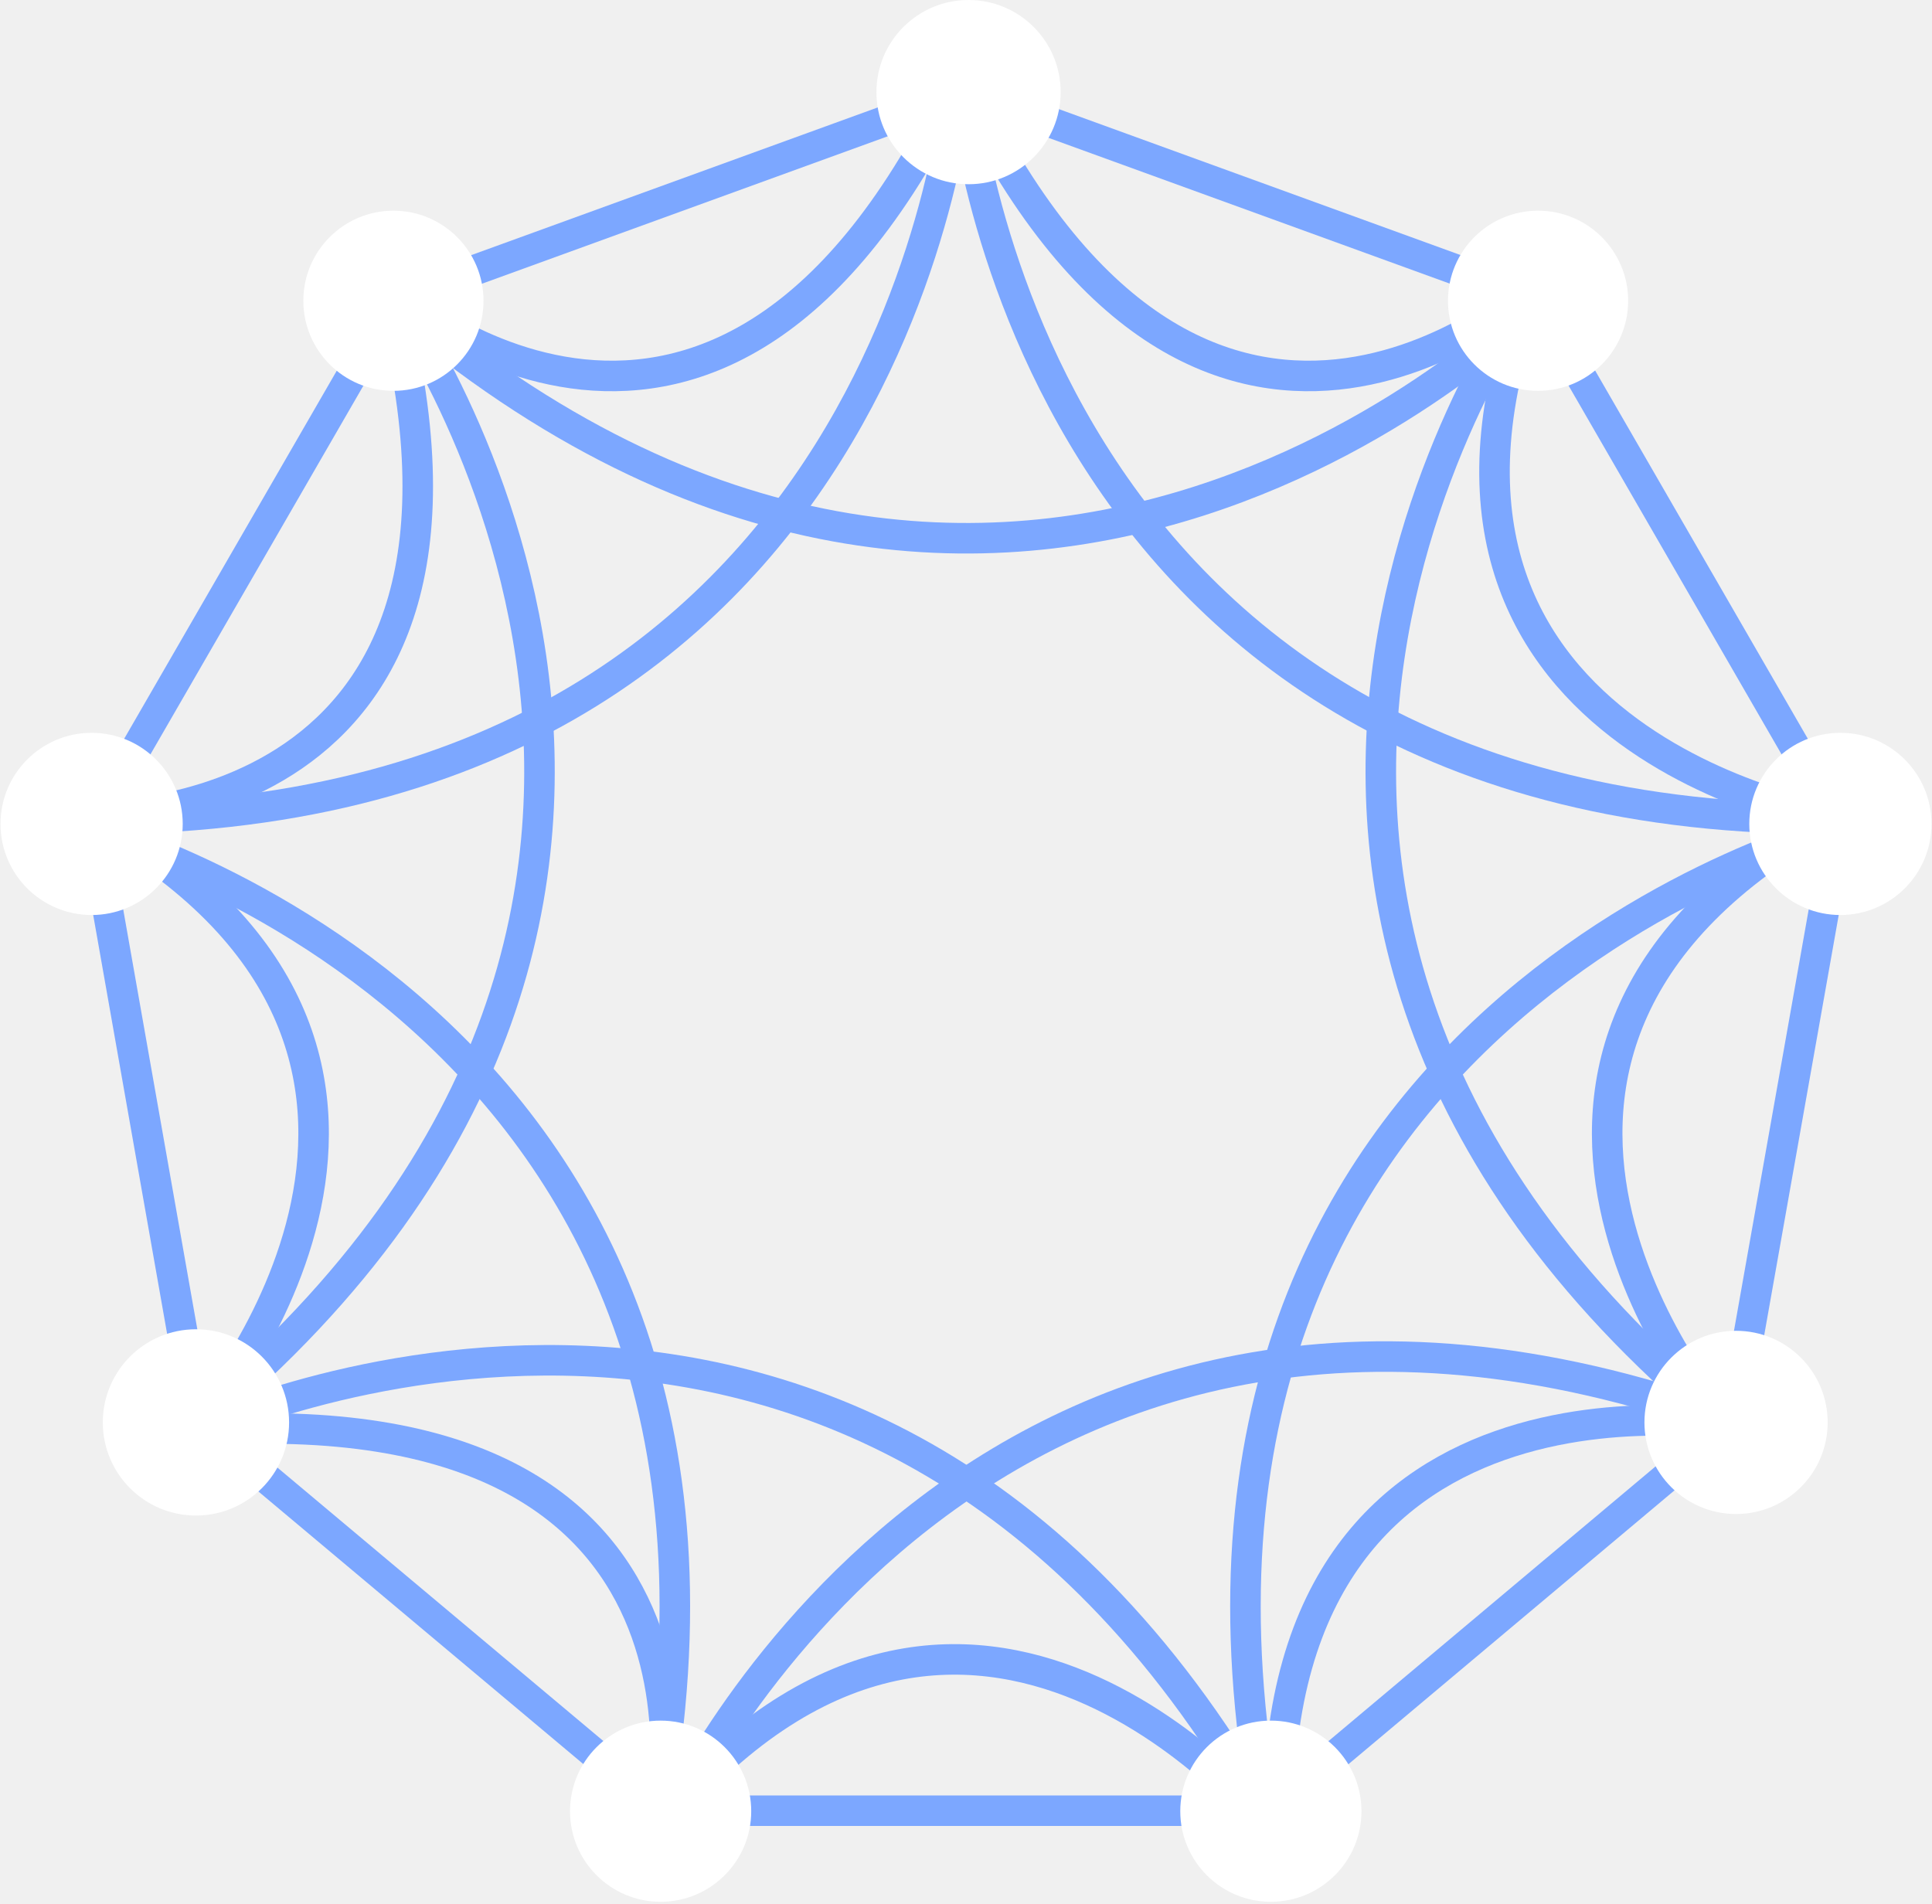
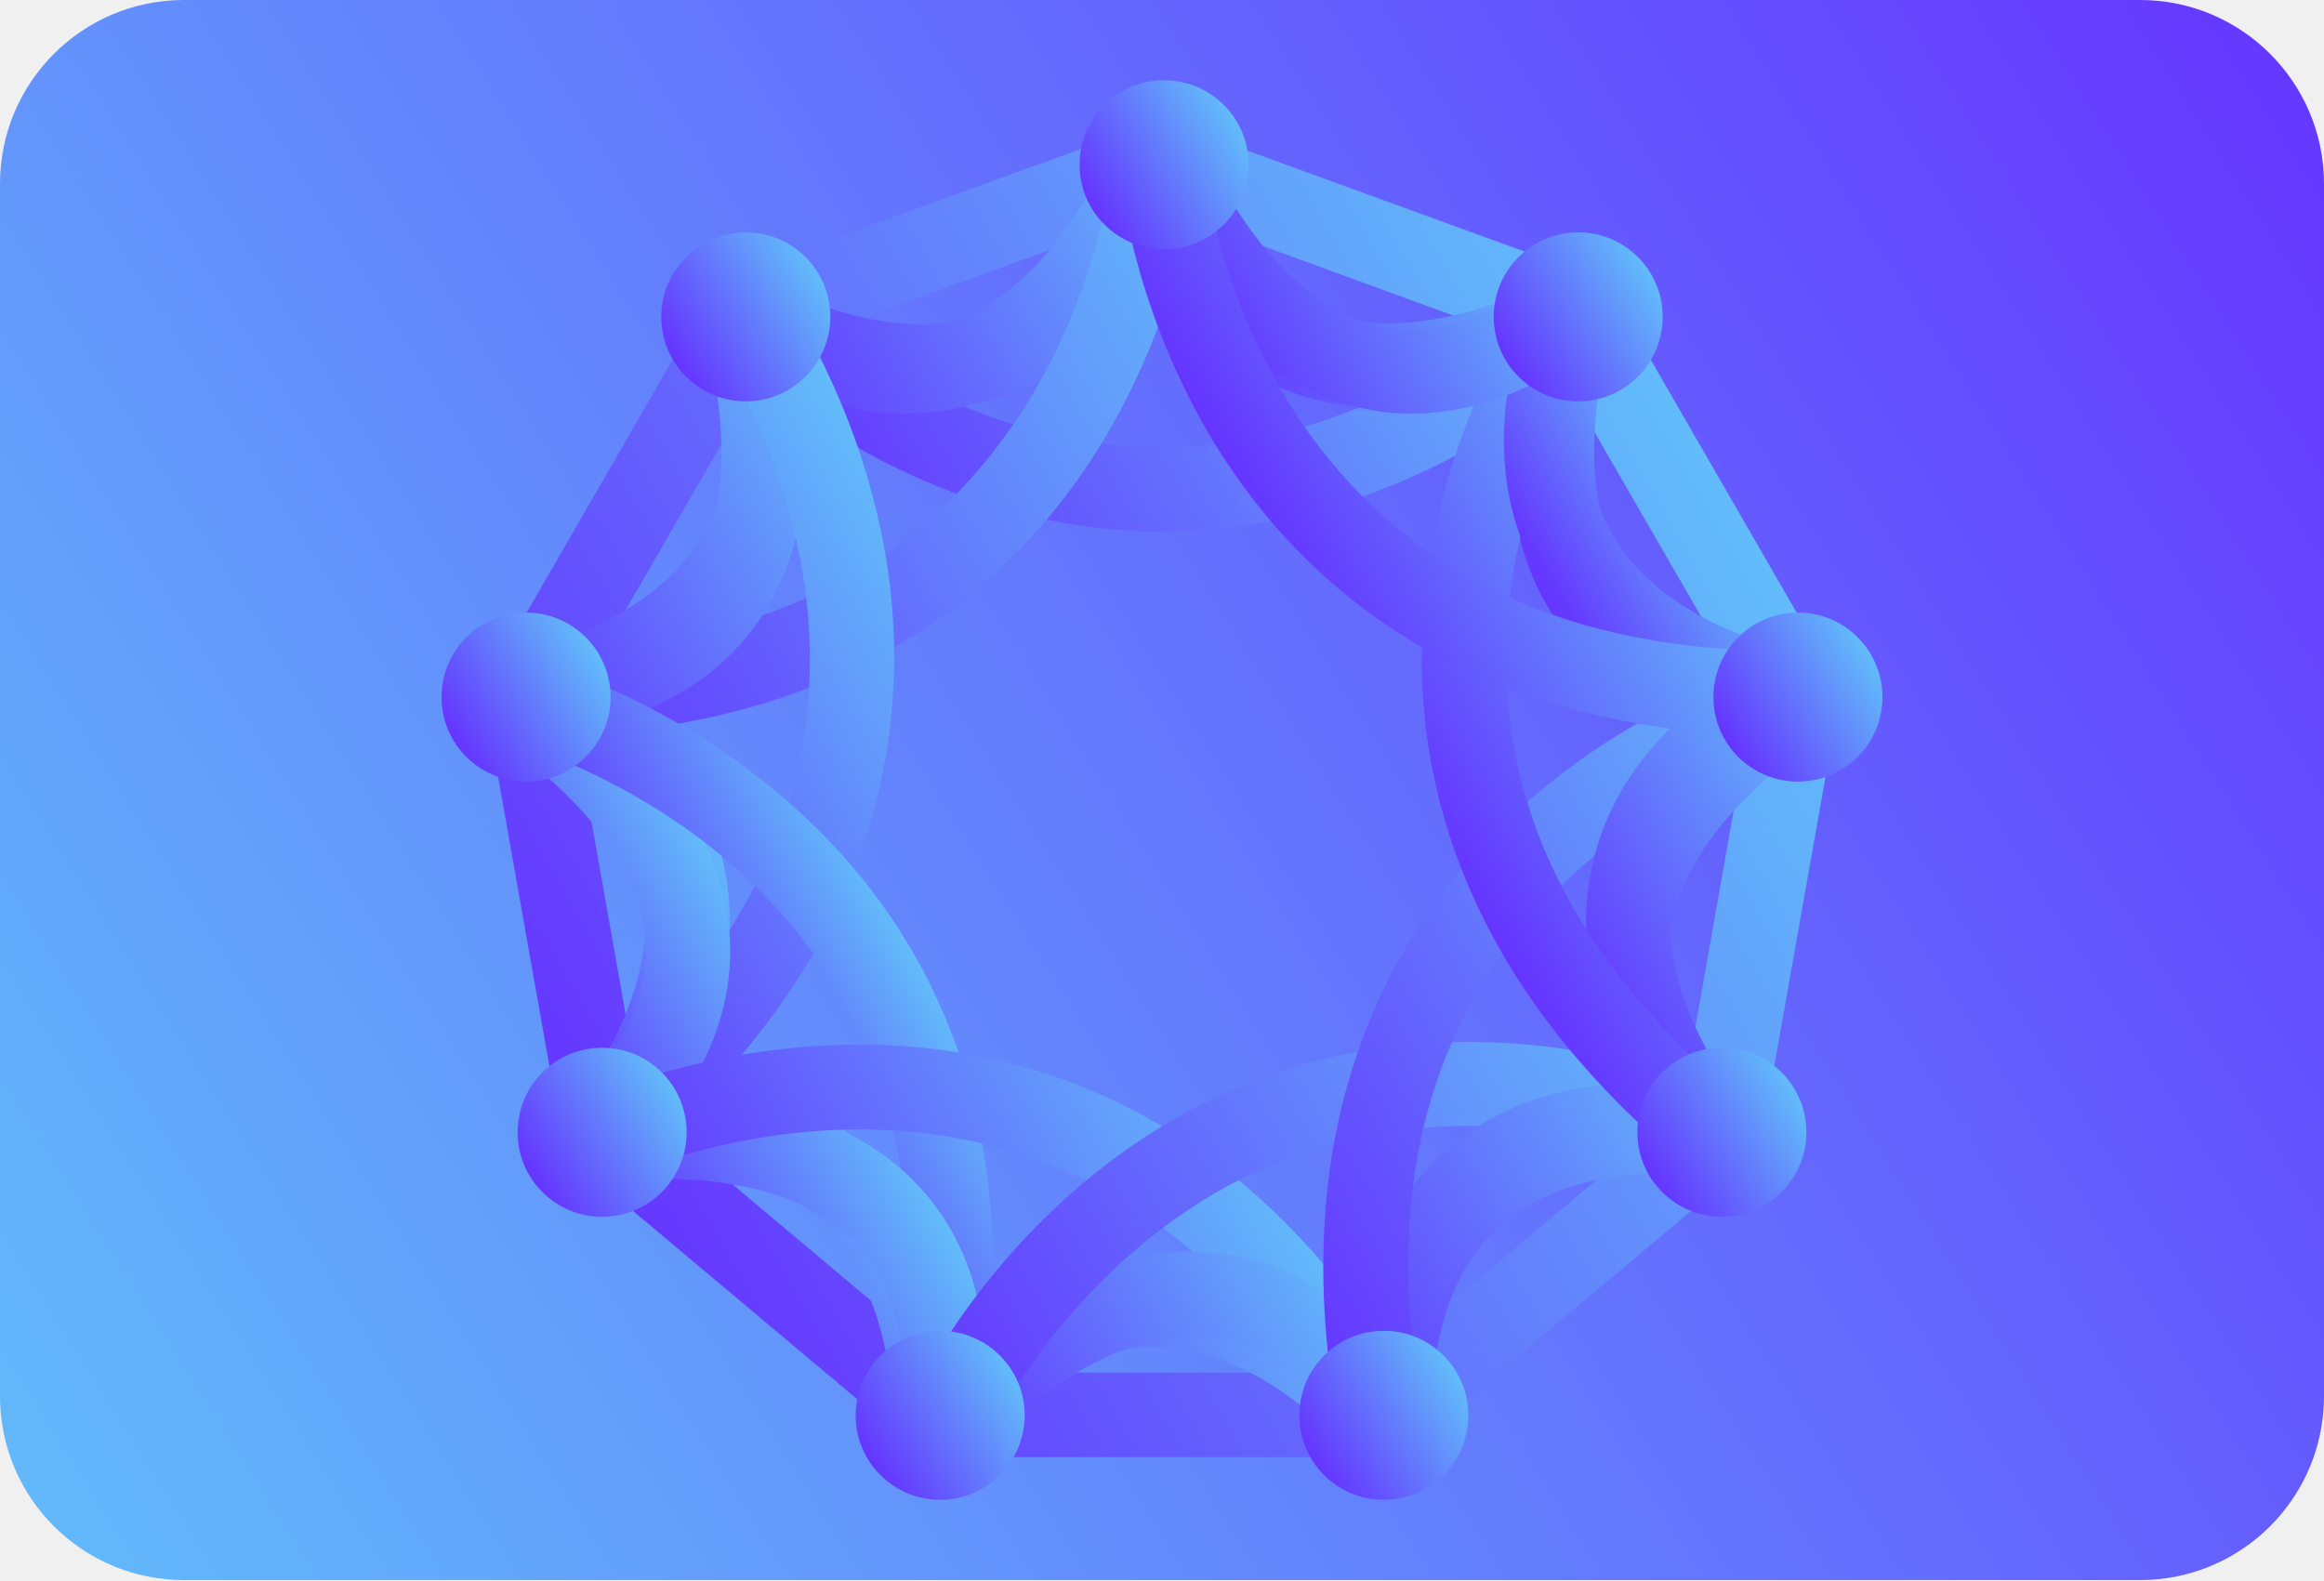
- <svg xmlns="http://www.w3.org/2000/svg" version="1.1" id="Layer_1" x="0px" y="0px" viewBox="0 0 379.6 374" style="enable-background:new 0 0 379.6 374;" xml:space="preserve">
+ <svg xmlns="http://www.w3.org/2000/svg" version="1.1" id="Layer_1" x="0px" y="0px" viewBox="0 0 550 374" style="enable-background:new 0 0 550 374;" xml:space="preserve">
  <style type="text/css">
- 	.st0{fill:none;stroke:#7CA7FF;stroke-width:6;stroke-miterlimit:10;}
- 	.st1{fill:#FFFFFF;}
- 	.st2{fill:#673AB7;}
- 	.st3{fill:#009688;}
- 	.st4{fill:#CDDC39;}
- 	.st5{fill:#2196F3;}
+ 	.st0{fill:url(#SVGID_1_);}
+ 	.st1{fill:url(#SVGID_2_);}
+ 	.st2{fill:url(#SVGID_3_);}
+ 	.st3{fill:url(#SVGID_4_);}
+ 	.st4{fill:url(#SVGID_5_);}
+ 	.st5{fill:url(#SVGID_6_);}
+ 	.st6{fill:url(#SVGID_7_);}
+ 	.st7{fill:url(#SVGID_8_);}
+ 	.st8{fill:url(#SVGID_9_);}
+ 	.st9{fill:url(#SVGID_10_);}
+ 	.st10{fill:url(#SVGID_11_);}
+ 	.st11{fill:url(#SVGID_12_);}
+ 	.st12{fill:url(#SVGID_13_);}
+ 	.st13{fill:url(#SVGID_14_);}
+ 	.st14{fill:url(#SVGID_15_);}
+ 	.st15{fill:url(#SVGID_16_);}
+ 	.st16{fill:url(#SVGID_17_);}
+ 	.st17{fill:url(#SVGID_18_);}
+ 	.st18{fill:url(#SVGID_19_);}
+ 	.st19{fill:url(#SVGID_20_);}
+ 	.st20{fill:url(#SVGID_21_);}
+ 	.st21{fill:url(#SVGID_22_);}
+ 	.st22{fill:url(#SVGID_23_);}
+ 	.st23{fill:url(#SVGID_24_);}
+ 	.st24{fill:url(#SVGID_25_);}
+ 	.st25{fill:url(#SVGID_26_);}
+ 	.st26{fill:url(#SVGID_27_);}
+ 	.st27{fill:url(#SVGID_28_);}
+ 	.st28{fill:url(#SVGID_29_);}
+ 	.st29{fill:url(#SVGID_30_);}
+ 	.st30{fill:url(#SVGID_31_);}
+ 	.st31{fill:url(#SVGID_32_);}
+ 	.st32{fill:url(#SVGID_33_);}
+ 	.st33{fill:url(#SVGID_34_);}
+ 	.st34{fill:url(#SVGID_35_);}
+ 	.st35{fill:url(#SVGID_36_);}
+ 	.st36{fill:url(#SVGID_37_);}
+ 	.st37{fill:url(#SVGID_38_);}
</style>
-   <g>
-     <polygon class="st0" points="189.8,18 77.8,58.7 18.2,161.9 38.9,279.2 130.2,355.8 249.4,355.8 340.6,279.2 361.4,161.9    301.8,58.7  " />
-     <g>
-       <path class="st0" d="M190.3,18" />
-       <path class="st0" d="M77.3,59.1" />
-       <path class="st0" d="M302.2,59.2" />
-       <path class="st0" d="M190.3,18.1" />
-       <path class="st0" d="M302.2,59.1c0,0-102.8,105-224.9,0" />
-     </g>
-     <g>
-       <path class="st0" d="M76.3,56.6" />
-       <path class="st0" d="M16.5,161" />
-       <path class="st0" d="M76.3,56.6c0,0,64.7,58.9,112-40.8" />
-       <path class="st0" d="M188.3,15.7c0,0-10.8,146.6-171.8,145.2" />
-     </g>
-     <g>
-       <path class="st0" d="M39.8,278.6c0,0,61.6-72-22.2-118.2" />
-       <path class="st0" d="M17.5,160.4c0,0,87.5,2.9,58.8-103.7" />
-       <path class="st0" d="M76.3,56.8c0,0,86.9,118.5-36.6,221.9" />
-     </g>
-     <g>
-       <path class="st0" d="M36.3,279.8" />
-       <path class="st0" d="M128.6,356.8" />
-       <path class="st0" d="M15.5,162.5c0,0,142.5,36,113.1,194.5" />
-     </g>
-     <g>
-       <path class="st0" d="M249.7,359.3c0,0-59-74.3-120.2-0.7" />
-       <path class="st0" d="M129.5,358.6c0,0,19.4-85.2-90.7-77.4" />
-       <path class="st0" d="M38.8,281.3c0,0,132.8-62.9,211,77.9" />
-     </g>
-     <g>
-       <path class="st0" d="M343.2,280.5c0,0-92.9-18.3-92,77.4" />
-       <path class="st0" d="M132,357.7" />
-       <path class="st0" d="M251.1,357.9" />
-       <path class="st0" d="M131.9,357.7c0,0,60.5-133.9,211.2-77.1" />
-     </g>
-     <g>
-       <path class="st0" d="M341,279.8" />
-       <path class="st0" d="M248.7,356.8" />
-       <path class="st0" d="M361.9,162.5" />
-       <path class="st0" d="M341.1,279.8" />
-       <path class="st0" d="M361.8,162.5c0,0-142.5,36-113.1,194.5" />
-     </g>
-     <g>
-       <path class="st0" d="M337.6,278.6c0,0-61.6-72,22.2-118.2" />
-       <path class="st0" d="M301,56.8" />
-       <path class="st0" d="M359.7,160.4" />
-       <path class="st0" d="M301,56.8c0,0-86.9,118.5,36.6,221.9" />
-     </g>
-     <g>
-       <path class="st0" d="M360.8,161c0,0-93.6-14.9-59.8-104.3" />
-       <path class="st0" d="M301,56.6c0,0-64.7,58.9-112-40.8" />
-       <path class="st0" d="M189.1,15.7c0,0,10.8,146.6,171.8,145.2" />
+   <g id="Layer_2_1_">
+     <g id="Layer_1_1_">
+       <g>
+         <linearGradient id="SVGID_1_" gradientUnits="userSpaceOnUse" x1="-8.267" y1="1488.074" x2="561.015" y2="1128.189" gradientTransform="matrix(1 0 0 1 0 -1122)">
+           <stop offset="0" style="stop-color:#62BCFA" />
+           <stop offset="1" style="stop-color:#6534FF" />
+         </linearGradient>
+         <path class="st0" d="M43.5,374h463c24,0,43.5-19.5,43.5-43.5v-287c0-24-19.5-43.5-43.5-43.5h-463C19.5,0,0,19.5,0,43.5v287     C0,354.5,19.5,374,43.5,374z" />
+       </g>
    </g>
  </g>
-   <g>
-     <circle class="st1" cx="129.8" cy="355.9" r="17.8" />
-     <circle class="st1" cx="38.5" cy="279.5" r="18.3" />
-     <circle class="st1" cx="18" cy="161.9" r="17.9" />
-     <circle class="st1" cx="77.3" cy="59.1" r="17.7" />
-     <circle class="st1" cx="190.3" cy="18.1" r="18.1" />
-     <circle class="st1" cx="249.7" cy="355.9" r="17.8" />
-     <circle class="st1" cx="361.6" cy="161.9" r="17.9" />
-     <circle class="st1" cx="341.1" cy="279.5" r="18" />
-     <circle class="st1" cx="302.2" cy="59.1" r="17.7" />
+   <g id="Layer_2_2_">
+     <linearGradient id="SVGID_2_" gradientUnits="userSpaceOnUse" x1="133.668" y1="-601.045" x2="407.779" y2="-442.787" gradientTransform="matrix(1 0 0 -1 0 -328)">
+       <stop offset="0" style="stop-color:#6534FF" />
+       <stop offset="1" style="stop-color:#62BCFA" />
+     </linearGradient>
+     <path class="st1" d="M330.8,344.9H219.2l-85.5-71.8l-19.5-110L170,66.4l105-38.1l104.9,38.2l55.8,96.7l-19.5,110L330.8,344.9z    M226.4,324.9h97.1l74.3-62.4l16.9-95.6l-48.6-84.1L275,49.5l-91.3,33.2l-48.6,84.1l16.9,95.6L226.4,324.9z" />
+     <g>
+       <linearGradient id="SVGID_3_" gradientUnits="userSpaceOnUse" x1="179.831" y1="-426.377" x2="282.828" y2="-366.911" gradientTransform="matrix(1 0 0 -1 0 -328)">
+         <stop offset="0" style="stop-color:#6534FF" />
+         <stop offset="1" style="stop-color:#62BCFA" />
+       </linearGradient>
+       <path class="st2" d="M218.2,96.7c-24.9,0-45.8-12.4-46.9-13.1l10.3-17.1c0.3,0.2,27.9,16.4,52.2,7.7c14.2-5.1,25-18,32.2-38.4    l18.9,6.7c-9.4,26.4-24.3,43.4-44.5,50.6C233,95.6,225.4,96.7,218.2,96.7z" />
+       <linearGradient id="SVGID_4_" gradientUnits="userSpaceOnUse" x1="284.736" y1="-411.433" x2="355.795" y2="-370.408" gradientTransform="matrix(1 0 0 -1 0 -328)">
+         <stop offset="0" style="stop-color:#6534FF" />
+         <stop offset="1" style="stop-color:#62BCFA" />
+       </linearGradient>
+       <path class="st3" d="M328,96.6c-11.3,0-21.4-2.5-30.4-7.4c-27.3-15.2-31.9-47.5-32-48.9l19.8-2.7c0,0.2,3.6,24,22,34.1    c14.7,8.1,35.5,6.1,61.9-5.9l8.3,18.2C359.2,92.5,342.6,96.6,328,96.6z" />
+       <linearGradient id="SVGID_5_" gradientUnits="userSpaceOnUse" x1="195.633" y1="-454.998" x2="353.843" y2="-363.656" gradientTransform="matrix(1 0 0 -1 0 -328)">
+         <stop offset="0" style="stop-color:#6534FF" />
+         <stop offset="1" style="stop-color:#62BCFA" />
+       </linearGradient>
+       <path class="st4" d="M275.3,125.8c-30.5,0-66.9-10.2-105.3-43.2l13-15.2c41.3,35.5,84.5,46.6,128.3,32.8    c33.3-10.5,54.8-32,55-32.2l14.3,14c-1,1-24.7,24.9-62.5,37C306,122.9,291.5,125.8,275.3,125.8z" />
+     </g>
+     <g>
+       <linearGradient id="SVGID_6_" gradientUnits="userSpaceOnUse" x1="110.299" y1="-476.983" x2="200.824" y2="-424.719" gradientTransform="matrix(1 0 0 -1 0 -328)">
+         <stop offset="0" style="stop-color:#6534FF" />
+         <stop offset="1" style="stop-color:#62BCFA" />
+       </linearGradient>
+       <path class="st5" d="M124.8,174.1l-3.2-19.7c0.3-0.1,31.9-5.5,44.8-27.8c7.5-13,7.5-29.9-0.2-50.1l18.7-7.1    c9.9,26.2,9.5,48.9-1.3,67.3C165.9,167.2,126.4,173.8,124.8,174.1z" />
+       <linearGradient id="SVGID_7_" gradientUnits="userSpaceOnUse" x1="178.683" y1="-425.318" x2="281.027" y2="-366.229" gradientTransform="matrix(1 0 0 -1 0 -328)">
+         <stop offset="0" style="stop-color:#6534FF" />
+         <stop offset="1" style="stop-color:#62BCFA" />
+       </linearGradient>
+       <path class="st6" d="M214,97.9c-25.3,0-44.3-16.9-45.2-17.7l13.5-14.8l-6.7,7.4l6.7-7.4c0.2,0.2,18.2,16,38.9,11.8    c16.4-3.3,31.1-18.3,43.5-44.5l18.1,8.6c-15.3,32.3-34.8,51-57.8,55.6C221.2,97.6,217.5,97.9,214,97.9z" />
+       <linearGradient id="SVGID_8_" gradientUnits="userSpaceOnUse" x1="117.333" y1="-492.211" x2="296.771" y2="-388.613" gradientTransform="matrix(1 0 0 -1 0 -328)">
+         <stop offset="0" style="stop-color:#6534FF" />
+         <stop offset="1" style="stop-color:#62BCFA" />
+       </linearGradient>
+       <path class="st7" d="M125.1,174.2c-0.7,0-1.3,0-2,0l0.2-20c54.5,0.4,94.6-19,119.2-57.8c18.7-29.5,21.2-59.8,21.2-60.1l19.9,1.5    c-0.1,1.4-2.8,35-23.8,68.6C240.4,137.4,201.3,174.2,125.1,174.2z" />
+     </g>
+     <g>
+       <linearGradient id="SVGID_9_" gradientUnits="userSpaceOnUse" x1="116.933" y1="-555.675" x2="170.099" y2="-524.98" gradientTransform="matrix(1 0 0 -1 0 -328)">
+         <stop offset="0" style="stop-color:#6534FF" />
+         <stop offset="1" style="stop-color:#62BCFA" />
+       </linearGradient>
+       <path class="st8" d="M151.2,273.7l-15.2-13l7.6,6.5l-7.6-6.5c0.2-0.2,20.7-24.9,16.1-50.3c-2.7-14.8-13.7-27.6-32.7-38l9.6-17.5    c24.5,13.5,38.9,31,42.7,52C178.1,241.8,152.3,272.4,151.2,273.7z" />
+       <linearGradient id="SVGID_10_" gradientUnits="userSpaceOnUse" x1="110.368" y1="-478.434" x2="201.266" y2="-425.954" gradientTransform="matrix(1 0 0 -1 0 -328)">
+         <stop offset="0" style="stop-color:#6534FF" />
+         <stop offset="1" style="stop-color:#62BCFA" />
+       </linearGradient>
+       <path class="st9" d="M124.7,173.7c-0.5,0-0.8,0-0.9,0l0.6-20c0.2,0,24.2,0.4,37.3-16.2c10.4-13.2,11.8-34,4.3-62l19.3-5.2    c9.3,34.5,6.6,61.3-8,79.7C159.4,172.6,130.2,173.7,124.7,173.7z" />
+       <linearGradient id="SVGID_11_" gradientUnits="userSpaceOnUse" x1="106.117" y1="-534.035" x2="224.911" y2="-465.449" gradientTransform="matrix(1 0 0 -1 0 -328)">
+         <stop offset="0" style="stop-color:#6534FF" />
+         <stop offset="1" style="stop-color:#62BCFA" />
+       </linearGradient>
+       <path class="st10" d="M149.9,275l-12.8-15.3c41.8-35,59.7-75.8,53.3-121.3c-4.9-34.6-22.6-59.3-22.8-59.5L183.7,67    c0.8,1.1,20.6,28.4,26.4,67.7C215.4,171.2,209.4,225.2,149.9,275z" />
+     </g>
+     <g>
+       <linearGradient id="SVGID_12_" gradientUnits="userSpaceOnUse" x1="161.267" y1="-638.852" x2="214.226" y2="-608.276" gradientTransform="matrix(1 0 0 -1 0 -328)">
+         <stop offset="0" style="stop-color:#6534FF" />
+         <stop offset="1" style="stop-color:#62BCFA" />
+       </linearGradient>
+       <path class="st11" d="M231.4,336l-20-0.4l10,0.2l-10-0.2c0-0.3,0.2-32.3-19.6-49c-11.5-9.7-28.2-12.6-49.5-8.6l-3.7-19.7    c27.5-5.2,49.8-0.8,66.1,13C231.8,294.3,231.4,334.3,231.4,336z" />
+       <linearGradient id="SVGID_13_" gradientUnits="userSpaceOnUse" x1="116.258" y1="-556.977" x2="167.228" y2="-527.55" gradientTransform="matrix(1 0 0 -1 0 -328)">
+         <stop offset="0" style="stop-color:#6534FF" />
+         <stop offset="1" style="stop-color:#62BCFA" />
+       </linearGradient>
+       <path class="st12" d="M146.6,276.2l-12.2-15.8l6.1,7.9l-6.1-7.9c0.2-0.1,19-15.2,18.4-36.2c-0.4-16.8-12.6-33.8-36.3-50.5    l11.6-16.3c29.2,20.7,44.2,43.1,44.7,66.6C173.4,255.1,147.7,275.4,146.6,276.2z" />
+       <linearGradient id="SVGID_14_" gradientUnits="userSpaceOnUse" x1="165.431" y1="-582.035" x2="215.837" y2="-552.934" gradientTransform="matrix(1 0 0 -1 0 -328)">
+         <stop offset="0" style="stop-color:#6534FF" />
+         <stop offset="1" style="stop-color:#62BCFA" />
+       </linearGradient>
+       <path class="st13" d="M231.3,337.6l-19.7-3.6c9.9-53.6-2.3-96.5-36.2-127.4c-25.8-23.5-55.2-31.3-55.5-31.3l4.9-19.4    c1.4,0.3,33.9,8.8,63.4,35.4C215.7,215.9,245.5,261.4,231.3,337.6z" />
+     </g>
+     <g>
+       <linearGradient id="SVGID_15_" gradientUnits="userSpaceOnUse" x1="228.796" y1="-683.662" x2="319.093" y2="-631.529" gradientTransform="matrix(1 0 0 -1 0 -328)">
+         <stop offset="0" style="stop-color:#6534FF" />
+         <stop offset="1" style="stop-color:#62BCFA" />
+       </linearGradient>
+       <path class="st14" d="M319.7,344.1c-0.2-0.3-20.5-25.1-46.3-25.3c-15-0.1-29.7,8.2-43.5,24.9l-15.4-12.8    c17.7-21.3,37.4-32.1,58.5-32.1c0.2,0,0.5,0,0.7,0c35.4,0.4,60.6,31.5,61.6,32.8L319.7,344.1z" />
+       <linearGradient id="SVGID_16_" gradientUnits="userSpaceOnUse" x1="163.078" y1="-641.369" x2="219.087" y2="-609.032" gradientTransform="matrix(1 0 0 -1 0 -328)">
+         <stop offset="0" style="stop-color:#6534FF" />
+         <stop offset="1" style="stop-color:#62BCFA" />
+       </linearGradient>
+       <path class="st15" d="M232,339.5l-19.5-4.4c0.1-0.2,5-23.7-8.8-39.7c-11-12.7-31.2-18.1-60.1-16l-1.4-19.9    c35.7-2.6,61.5,5.2,76.8,23C239.2,306.2,232.3,338.2,232,339.5z" />
+       <linearGradient id="SVGID_17_" gradientUnits="userSpaceOnUse" x1="177.559" y1="-659.357" x2="296.009" y2="-590.97" gradientTransform="matrix(1 0 0 -1 0 -328)">
+         <stop offset="0" style="stop-color:#6534FF" />
+         <stop offset="1" style="stop-color:#62BCFA" />
+       </linearGradient>
+       <path class="st16" d="M318.9,342.8c-26.5-47.7-63.1-73-109-75.3c-34.9-1.7-62.5,11-62.8,11.1l-8.5-18.1    c1.3-0.6,31.8-14.8,71.4-13.1c36.9,1.6,88.8,17.8,126.4,85.6L318.9,342.8z" />
+     </g>
+     <g>
+       <linearGradient id="SVGID_18_" gradientUnits="userSpaceOnUse" x1="310.488" y1="-650.403" x2="413.508" y2="-590.925" gradientTransform="matrix(1 0 0 -1 0 -328)">
+         <stop offset="0" style="stop-color:#6534FF" />
+         <stop offset="1" style="stop-color:#62BCFA" />
+       </linearGradient>
+       <path class="st17" d="M318.8,336.8c-0.3-28,7.9-49.1,24.4-62.8c27.2-22.6,66.5-15.2,68.1-14.9l-3.8,19.6    c-0.3-0.1-31.8-5.8-51.6,10.7c-11.5,9.6-17.3,25.5-17.1,47.2L318.8,336.8z" />
+       <linearGradient id="SVGID_19_" gradientUnits="userSpaceOnUse" x1="231.655" y1="-682.163" x2="320.747" y2="-630.726" gradientTransform="matrix(1 0 0 -1 0 -328)">
+         <stop offset="0" style="stop-color:#6534FF" />
+         <stop offset="1" style="stop-color:#62BCFA" />
+       </linearGradient>
+       <path class="st18" d="M231.3,343.6l-14-14.3c25.5-25.1,50.2-35.9,73.4-32.3c30.9,4.9,46.3,33.7,46.9,35l-17.7,9.3    c-0.1-0.2-11.6-21.3-32.5-24.5C270.8,314.3,252,323.3,231.3,343.6z" />
+       <linearGradient id="SVGID_20_" gradientUnits="userSpaceOnUse" x1="220.565" y1="-669.593" x2="400.364" y2="-565.787" gradientTransform="matrix(1 0 0 -1 0 -328)">
+         <stop offset="0" style="stop-color:#6534FF" />
+         <stop offset="1" style="stop-color:#62BCFA" />
+       </linearGradient>
+       <path class="st19" d="M233.4,340.6l-18.2-8.3c0.6-1.3,14.6-31.9,46-56.2c29.2-22.7,79.1-43.9,151.7-16.6l-7,18.7    c-51-19.2-95.3-14.7-131.7,13.2C246.3,312.8,233.5,340.4,233.4,340.6z" />
+     </g>
+     <g>
+       <linearGradient id="SVGID_21_" gradientUnits="userSpaceOnUse" x1="308.152" y1="-649.367" x2="411.235" y2="-589.852" gradientTransform="matrix(1 0 0 -1 0 -328)">
+         <stop offset="0" style="stop-color:#6534FF" />
+         <stop offset="1" style="stop-color:#62BCFA" />
+       </linearGradient>
+       <path class="st20" d="M316.6,336c0-1.7-0.4-41.7,26.6-64.5c16.3-13.8,38.6-18.2,66.1-13l-3.7,19.7c-21.3-4-38-1.1-49.5,8.6    c-19.9,16.8-19.5,48.5-19.5,48.9L316.6,336z" />
+       <linearGradient id="SVGID_22_" gradientUnits="userSpaceOnUse" x1="373.743" y1="-566.058" x2="444.972" y2="-524.934" gradientTransform="matrix(1 0 0 -1 0 -328)">
+         <stop offset="0" style="stop-color:#6534FF" />
+         <stop offset="1" style="stop-color:#62BCFA" />
+       </linearGradient>
+       <path class="st21" d="M401.4,276.2c-1.1-0.8-26.8-21.1-26.2-52.3c0.5-23.5,15.5-45.9,44.7-66.6l11.6,16.3    c-23.6,16.8-35.9,33.7-36.3,50.5c-0.5,21.1,18.2,36.1,18.4,36.2L401.4,276.2z" />
+       <linearGradient id="SVGID_23_" gradientUnits="userSpaceOnUse" x1="291.292" y1="-621.419" x2="449.889" y2="-529.853" gradientTransform="matrix(1 0 0 -1 0 -328)">
+         <stop offset="0" style="stop-color:#6534FF" />
+         <stop offset="1" style="stop-color:#62BCFA" />
+       </linearGradient>
+       <path class="st22" d="M316.8,337.6c-14.1-76.2,15.6-121.7,43.1-146.4c29.5-26.6,62.1-35,63.4-35.4l4.9,19.4l-2.4-9.7l2.5,9.7    c-0.3,0.1-29.7,7.8-55.5,31.3c-34,31-46.1,73.8-36.2,127.4L316.8,337.6z" />
+     </g>
+     <g>
+       <linearGradient id="SVGID_24_" gradientUnits="userSpaceOnUse" x1="372.885" y1="-562.608" x2="442.017" y2="-522.694" gradientTransform="matrix(1 0 0 -1 0 -328)">
+         <stop offset="0" style="stop-color:#6534FF" />
+         <stop offset="1" style="stop-color:#62BCFA" />
+       </linearGradient>
+       <path class="st23" d="M396.9,273.7c-1.1-1.3-26.9-31.9-20.5-66.7c3.8-21,18.2-38.5,42.7-52l9.6,17.5c-19,10.5-30,23.3-32.7,38.1    c-4.7,25.6,15.9,49.9,16.1,50.2L396.9,273.7z" />
+       <linearGradient id="SVGID_25_" gradientUnits="userSpaceOnUse" x1="363.732" y1="-467.158" x2="404.998" y2="-443.333" gradientTransform="matrix(1 0 0 -1 0 -328)">
+         <stop offset="0" style="stop-color:#6534FF" />
+         <stop offset="1" style="stop-color:#62BCFA" />
+       </linearGradient>
+       <path class="st24" d="M423.3,173.7c-5.5,0-34.7-1.1-52.6-23.7c-14.6-18.4-17.3-45.2-8-79.7l19.3,5.2c-7.5,28-6.1,48.8,4.3,62    c13,16.6,37.1,16.2,37.3,16.2l0.6,20C424.1,173.7,423.8,173.7,423.3,173.7z" />
+       <linearGradient id="SVGID_26_" gradientUnits="userSpaceOnUse" x1="338.287" y1="-523.805" x2="420.611" y2="-476.275" gradientTransform="matrix(1 0 0 -1 0 -328)">
+         <stop offset="0" style="stop-color:#6534FF" />
+         <stop offset="1" style="stop-color:#62BCFA" />
+       </linearGradient>
+       <path class="st25" d="M398.1,275c-59.4-49.8-65.5-103.8-60.1-140.3c5.8-39.3,25.5-66.5,26.4-67.7l16.1,11.8l-8.1-5.9l8.1,5.9    c-0.2,0.2-17.9,25-22.8,59.5c-6.4,45.5,11.5,86.3,53.3,121.3L398.1,275z" />
+     </g>
+     <g>
+       <linearGradient id="SVGID_27_" gradientUnits="userSpaceOnUse" x1="365.048" y1="-465.896" x2="404.221" y2="-443.279" gradientTransform="matrix(1 0 0 -1 0 -328)">
+         <stop offset="0" style="stop-color:#6534FF" />
+         <stop offset="1" style="stop-color:#62BCFA" />
+       </linearGradient>
+       <path class="st26" d="M423.2,174.1c-1.7-0.3-41.1-6.8-58.9-37.5c-10.7-18.5-11.2-41.2-1.3-67.3l18.7,7.1    c-7.7,20.3-7.7,37.2-0.1,50.2c13.1,22.5,44.4,27.7,44.7,27.8L423.2,174.1z" />
+       <linearGradient id="SVGID_28_" gradientUnits="userSpaceOnUse" x1="287.757" y1="-409.315" x2="356.822" y2="-369.441" gradientTransform="matrix(1 0 0 -1 0 -328)">
+         <stop offset="0" style="stop-color:#6534FF" />
+         <stop offset="1" style="stop-color:#62BCFA" />
+       </linearGradient>
+       <path class="st27" d="M334,97.9c-3.5,0-7.1-0.3-10.9-1.1c-23.1-4.6-42.5-23.3-57.8-55.6l18.1-8.6C295.8,59,310.5,74,327,77.2    c20.5,4.1,38.5-11.7,38.7-11.8l13.5,14.8C378.2,81,359.3,97.9,334,97.9z" />
+       <linearGradient id="SVGID_29_" gradientUnits="userSpaceOnUse" x1="302.154" y1="-458.493" x2="383.916" y2="-411.287" gradientTransform="matrix(1 0 0 -1 0 -328)">
+         <stop offset="0" style="stop-color:#6534FF" />
+         <stop offset="1" style="stop-color:#62BCFA" />
+       </linearGradient>
+       <path class="st28" d="M423,174.2c-76.2,0-115.3-36.8-134.7-67.9c-21.1-33.7-23.7-67.2-23.8-68.6l19.9-1.5    c0,0.3,2.6,30.6,21.2,60.1c24.6,38.8,64.7,58.3,119.2,57.8l0.2,20C424.3,174.2,423.6,174.2,423,174.2z" />
+     </g>
  </g>
-   <rect y="-231" class="st2" width="104.5" height="104.5" />
-   <rect x="104.5" y="-231" class="st3" width="104.5" height="104.5" />
-   <rect x="209" y="-231" class="st4" width="104.5" height="104.5" />
-   <rect x="313.5" y="-231" class="st5" width="104.5" height="104.5" />
+   <g id="Layer_3">
+     <linearGradient id="SVGID_30_" gradientUnits="userSpaceOnUse" x1="205.593" y1="1467.688" x2="239.407" y2="1446.312" gradientTransform="matrix(1 0 0 1 0 -1122)">
+       <stop offset="0" style="stop-color:#6534FF" />
+       <stop offset="1" style="stop-color:#62BCFA" />
+     </linearGradient>
+     <circle class="st29" cx="222.5" cy="335" r="20" />
+     <linearGradient id="SVGID_31_" gradientUnits="userSpaceOnUse" x1="125.593" y1="1400.688" x2="159.407" y2="1379.312" gradientTransform="matrix(1 0 0 1 0 -1122)">
+       <stop offset="0" style="stop-color:#6534FF" />
+       <stop offset="1" style="stop-color:#62BCFA" />
+     </linearGradient>
+     <circle class="st30" cx="142.5" cy="268" r="20" />
+     <linearGradient id="SVGID_32_" gradientUnits="userSpaceOnUse" x1="107.593" y1="1297.688" x2="141.407" y2="1276.312" gradientTransform="matrix(1 0 0 1 0 -1122)">
+       <stop offset="0" style="stop-color:#6534FF" />
+       <stop offset="1" style="stop-color:#62BCFA" />
+     </linearGradient>
+     <circle class="st31" cx="124.5" cy="165" r="20" />
+     <linearGradient id="SVGID_33_" gradientUnits="userSpaceOnUse" x1="159.593" y1="1207.688" x2="193.407" y2="1186.312" gradientTransform="matrix(1 0 0 1 0 -1122)">
+       <stop offset="0" style="stop-color:#6534FF" />
+       <stop offset="1" style="stop-color:#62BCFA" />
+     </linearGradient>
+     <circle class="st32" cx="176.5" cy="75" r="20" />
+     <linearGradient id="SVGID_34_" gradientUnits="userSpaceOnUse" x1="258.593" y1="1171.688" x2="292.407" y2="1150.312" gradientTransform="matrix(1 0 0 1 0 -1122)">
+       <stop offset="0" style="stop-color:#6534FF" />
+       <stop offset="1" style="stop-color:#62BCFA" />
+     </linearGradient>
+     <circle class="st33" cx="275.5" cy="39" r="20" />
+     <linearGradient id="SVGID_35_" gradientUnits="userSpaceOnUse" x1="310.593" y1="1467.688" x2="344.407" y2="1446.312" gradientTransform="matrix(1 0 0 1 0 -1122)">
+       <stop offset="0" style="stop-color:#6534FF" />
+       <stop offset="1" style="stop-color:#62BCFA" />
+     </linearGradient>
+     <circle class="st34" cx="327.5" cy="335" r="20" />
+     <linearGradient id="SVGID_36_" gradientUnits="userSpaceOnUse" x1="408.593" y1="1297.688" x2="442.407" y2="1276.312" gradientTransform="matrix(1 0 0 1 0 -1122)">
+       <stop offset="0" style="stop-color:#6534FF" />
+       <stop offset="1" style="stop-color:#62BCFA" />
+     </linearGradient>
+     <circle class="st35" cx="425.5" cy="165" r="20" />
+     <linearGradient id="SVGID_37_" gradientUnits="userSpaceOnUse" x1="390.593" y1="1400.688" x2="424.407" y2="1379.312" gradientTransform="matrix(1 0 0 1 0 -1122)">
+       <stop offset="0" style="stop-color:#6534FF" />
+       <stop offset="1" style="stop-color:#62BCFA" />
+     </linearGradient>
+     <circle class="st36" cx="407.5" cy="268" r="20" />
+     <linearGradient id="SVGID_38_" gradientUnits="userSpaceOnUse" x1="356.593" y1="1207.688" x2="390.407" y2="1186.312" gradientTransform="matrix(1 0 0 1 0 -1122)">
+       <stop offset="0" style="stop-color:#6534FF" />
+       <stop offset="1" style="stop-color:#62BCFA" />
+     </linearGradient>
+     <circle class="st37" cx="373.5" cy="75" r="20" />
+   </g>
</svg>
